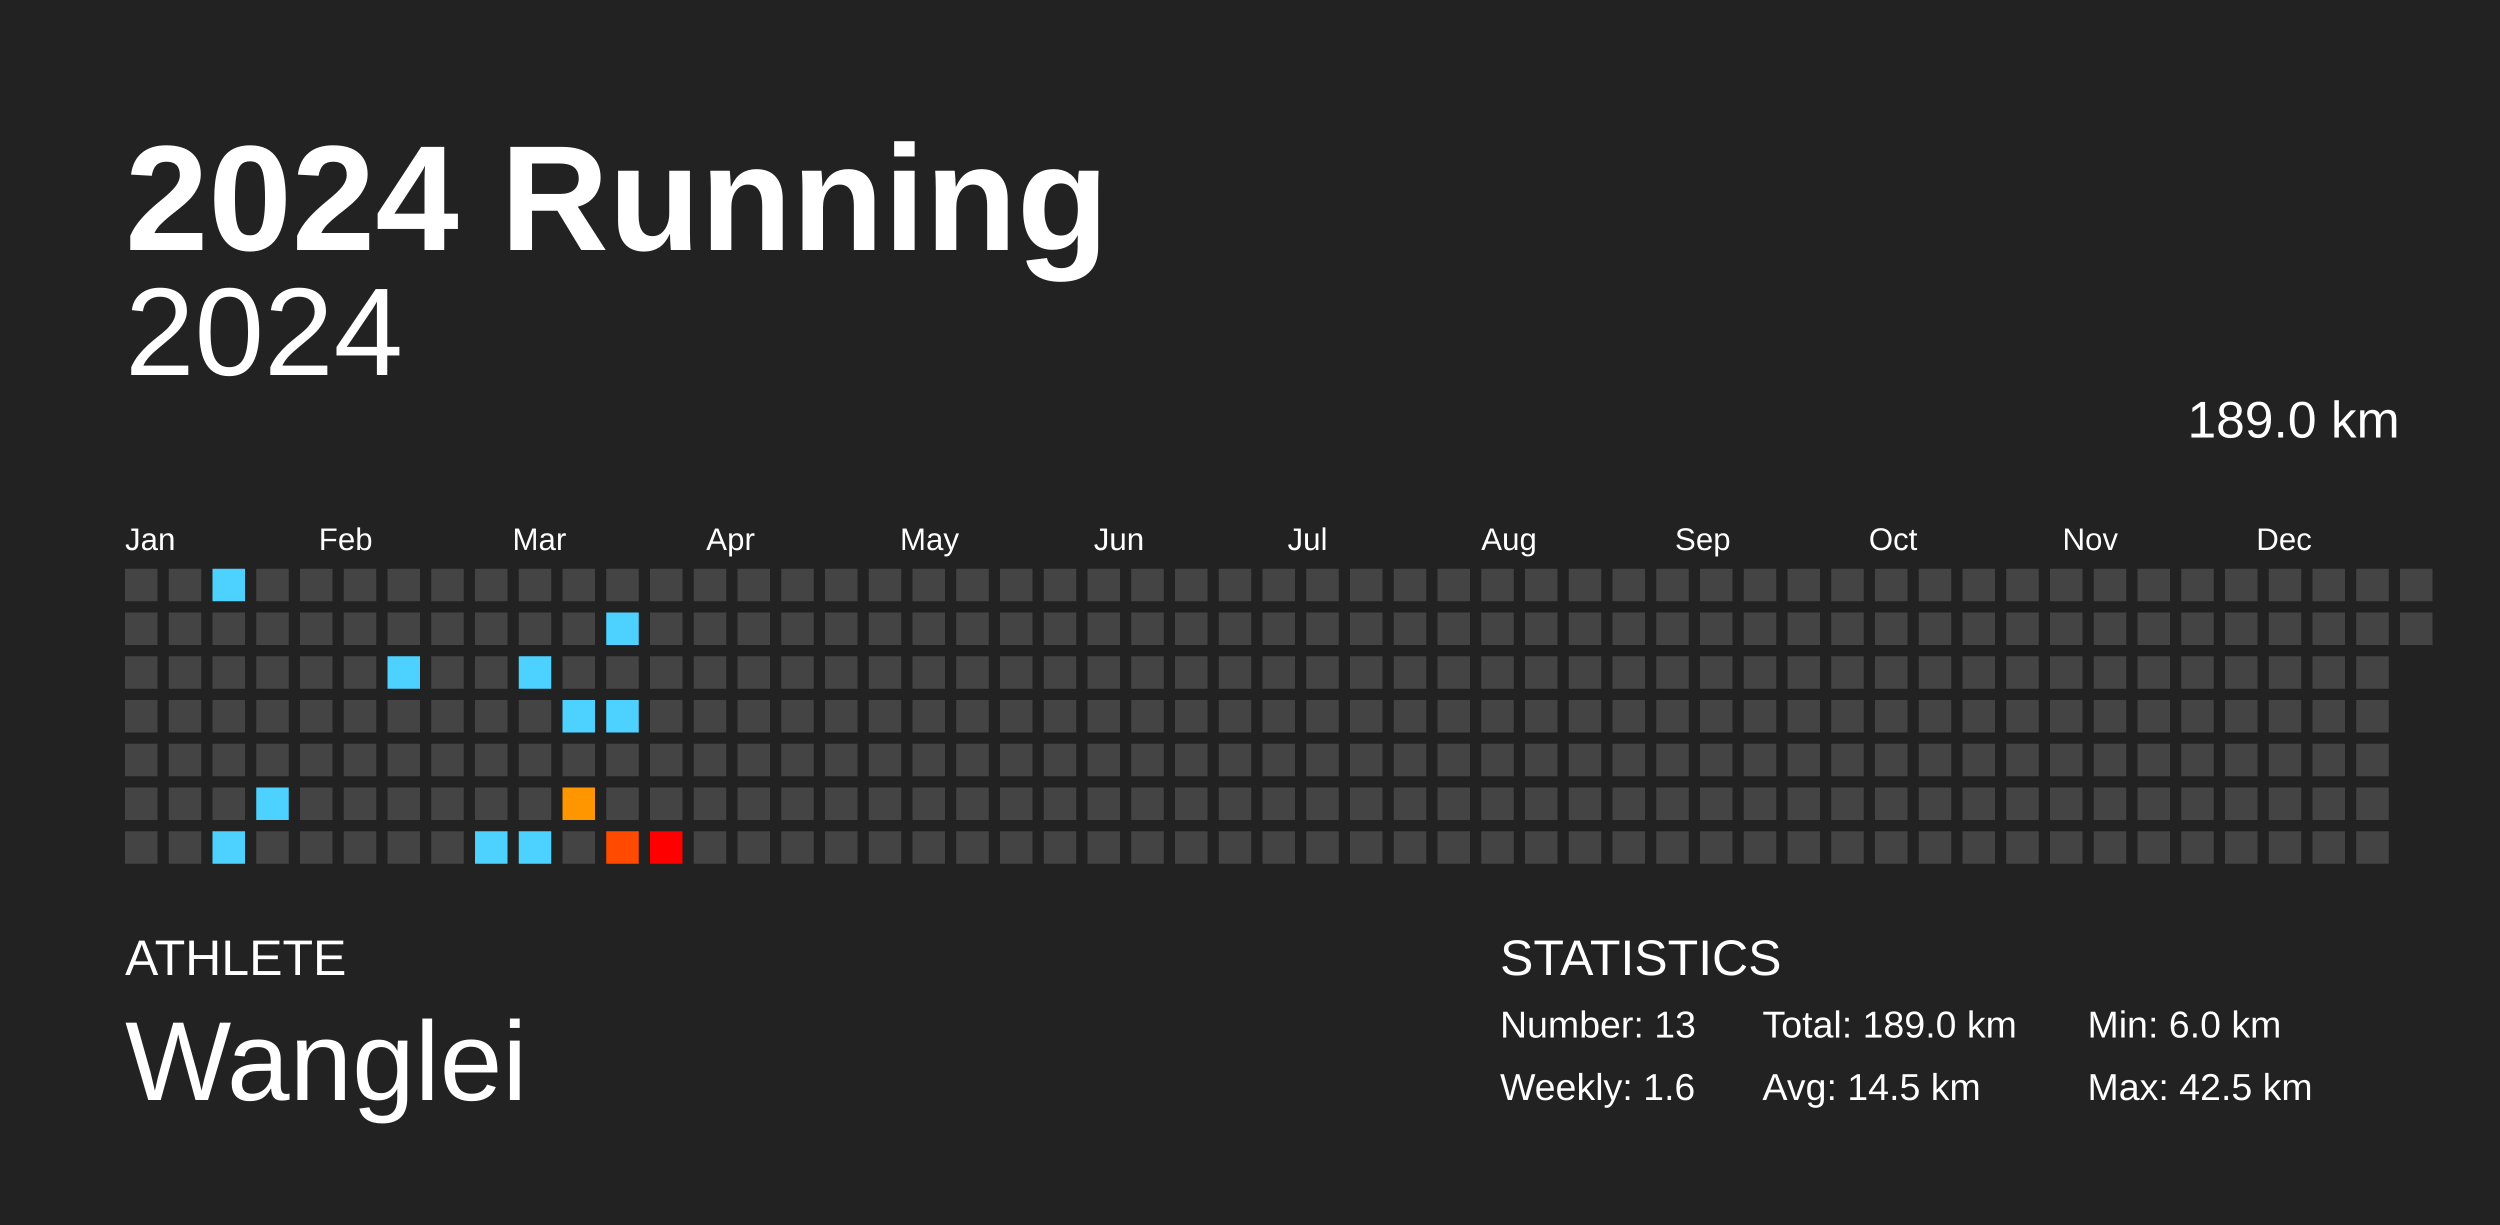
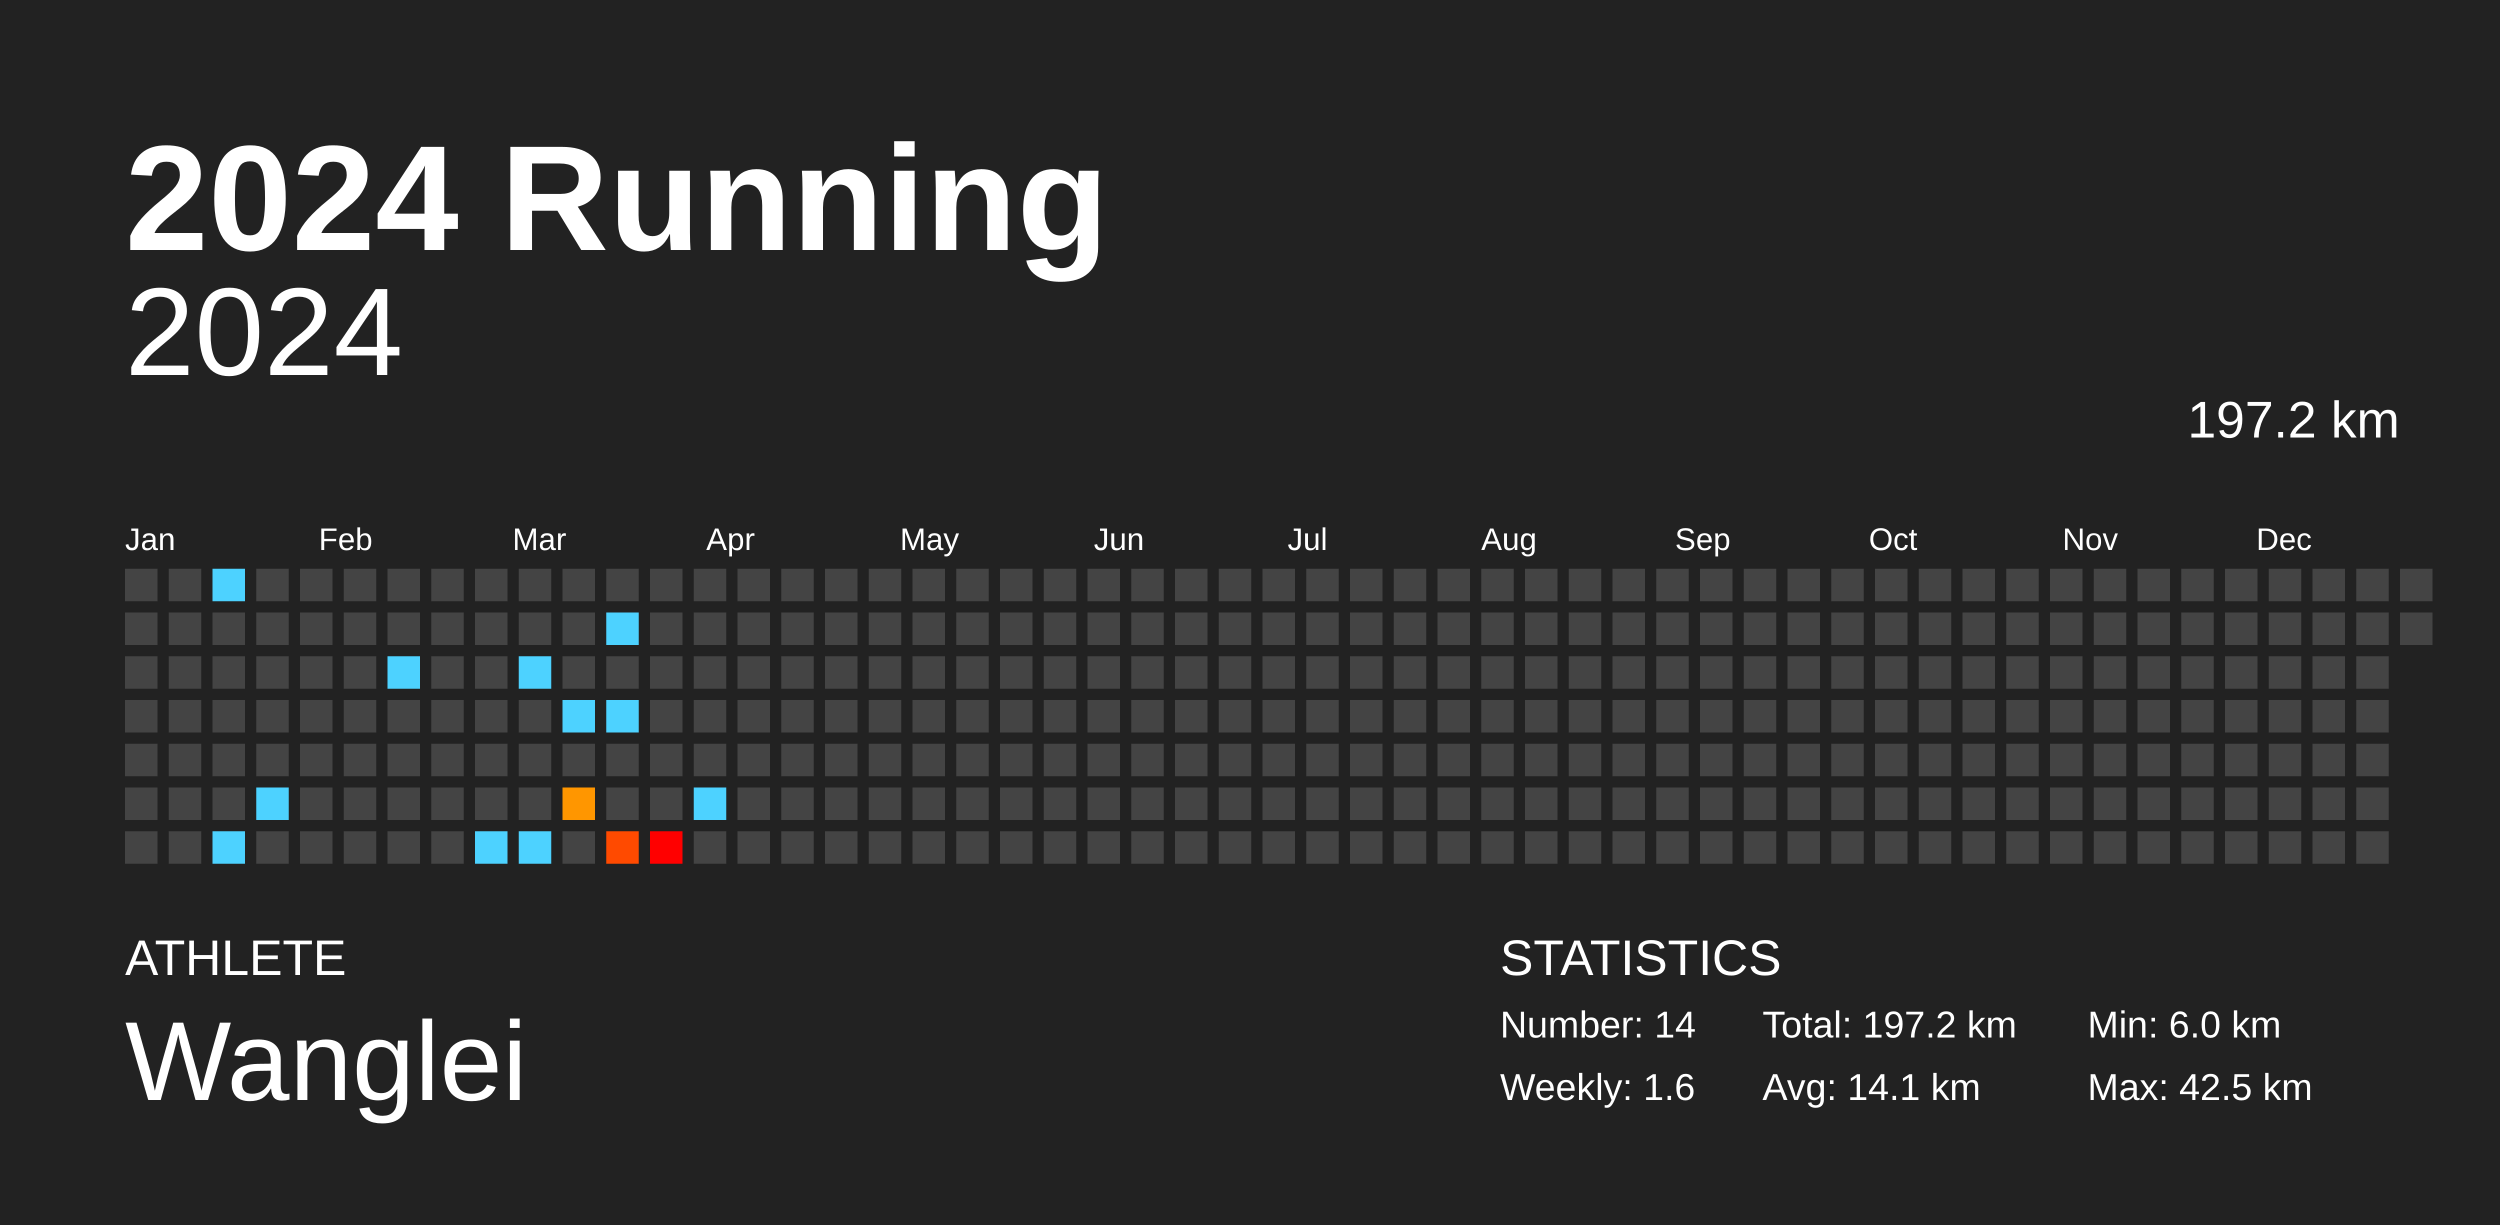
<svg xmlns="http://www.w3.org/2000/svg" baseProfile="full" height="98mm" version="1.1" viewBox="0,0,200,98" width="200mm">
  <defs />
  <rect fill="#222222" height="98" width="200" x="0" y="0" />
  <text fill="#FFFFFF" style="font-size:12px; font-family:Arial; font-weight:bold;" x="10" y="20">2024 Running</text>
  <text fill="#FFFFFF" style="font-size:4px; font-family:Arial" x="10" y="78">ATHLETE</text>
  <text fill="#FFFFFF" style="font-size:9px; font-family:Arial" x="10" y="88">Wanglei</text>
  <text fill="#FFFFFF" style="font-size:4px; font-family:Arial" x="120" y="78">STATISTICS</text>
-   <text fill="#FFFFFF" style="font-size:3px; font-family:Arial" x="120" y="83">Number: 13</text>
+   <text fill="#FFFFFF" style="font-size:3px; font-family:Arial" x="120" y="83">Number: 14</text>
  <text fill="#FFFFFF" style="font-size:3px; font-family:Arial" x="120" y="88">Weekly: 1.6</text>
-   <text fill="#FFFFFF" style="font-size:3px; font-family:Arial" x="141" y="83">Total: 189.0 km</text>
-   <text fill="#FFFFFF" style="font-size:3px; font-family:Arial" x="141" y="88">Avg: 14.5 km</text>
+   <text fill="#FFFFFF" style="font-size:3px; font-family:Arial" x="141" y="83">Total: 197.2 km</text>
+   <text fill="#FFFFFF" style="font-size:3px; font-family:Arial" x="141" y="88">Avg: 14.1 km</text>
  <text fill="#FFFFFF" style="font-size:3px; font-family:Arial" x="167" y="83">Min: 6.0 km</text>
  <text fill="#FFFFFF" style="font-size:3px; font-family:Arial" x="167" y="88">Max: 42.5 km</text>
  <text alignment-baseline="hanging" fill="#FFFFFF" style="font-size:10.0px; font-family:Arial;" x="10" y="30">2024</text>
-   <text alignment-baseline="hanging" fill="#FFFFFF" style="font-size:4.125px; font-family:Arial;" x="175" y="35">189.0 km</text>
+   <text alignment-baseline="hanging" fill="#FFFFFF" style="font-size:4.125px; font-family:Arial;" x="175" y="35">197.2 km</text>
  <text fill="#FFFFFF" style="font-size:2.5px; font-family:Arial" x="10.0" y="44">Jan</text>
  <text fill="#FFFFFF" style="font-size:2.5px; font-family:Arial" x="25.5" y="44">Feb</text>
  <text fill="#FFFFFF" style="font-size:2.5px; font-family:Arial" x="41.0" y="44">Mar</text>
  <text fill="#FFFFFF" style="font-size:2.5px; font-family:Arial" x="56.5" y="44">Apr</text>
  <text fill="#FFFFFF" style="font-size:2.5px; font-family:Arial" x="72.0" y="44">May</text>
  <text fill="#FFFFFF" style="font-size:2.5px; font-family:Arial" x="87.5" y="44">Jun</text>
  <text fill="#FFFFFF" style="font-size:2.5px; font-family:Arial" x="103.0" y="44">Jul</text>
  <text fill="#FFFFFF" style="font-size:2.5px; font-family:Arial" x="118.5" y="44">Aug</text>
  <text fill="#FFFFFF" style="font-size:2.5px; font-family:Arial" x="134.0" y="44">Sep</text>
  <text fill="#FFFFFF" style="font-size:2.5px; font-family:Arial" x="149.5" y="44">Oct</text>
  <text fill="#FFFFFF" style="font-size:2.5px; font-family:Arial" x="165.0" y="44">Nov</text>
  <text fill="#FFFFFF" style="font-size:2.5px; font-family:Arial" x="180.5" y="44">Dec</text>
  <rect fill="#444444" height="2.6" width="2.6" x="10.0" y="45.5" />
  <rect fill="#444444" height="2.6" width="2.6" x="10.0" y="49.0" />
  <rect fill="#444444" height="2.6" width="2.6" x="10.0" y="52.5" />
  <rect fill="#444444" height="2.6" width="2.6" x="10.0" y="56.0" />
  <rect fill="#444444" height="2.6" width="2.6" x="10.0" y="59.5" />
  <rect fill="#444444" height="2.6" width="2.6" x="10.0" y="63.0" />
  <rect fill="#444444" height="2.6" width="2.6" x="10.0" y="66.5" />
  <rect fill="#444444" height="2.6" width="2.6" x="13.5" y="45.5" />
  <rect fill="#444444" height="2.6" width="2.6" x="13.5" y="49.0" />
  <rect fill="#444444" height="2.6" width="2.6" x="13.5" y="52.5" />
  <rect fill="#444444" height="2.6" width="2.6" x="13.5" y="56.0" />
  <rect fill="#444444" height="2.6" width="2.6" x="13.5" y="59.5" />
  <rect fill="#444444" height="2.6" width="2.6" x="13.5" y="63.0" />
  <rect fill="#444444" height="2.6" width="2.6" x="13.5" y="66.5" />
  <rect fill="#4dd2ff" height="2.6" width="2.6" x="17.0" y="45.5" />
  <rect fill="#444444" height="2.6" width="2.6" x="17.0" y="49.0" />
  <rect fill="#444444" height="2.6" width="2.6" x="17.0" y="52.5" />
  <rect fill="#444444" height="2.6" width="2.6" x="17.0" y="56.0" />
  <rect fill="#444444" height="2.6" width="2.6" x="17.0" y="59.5" />
  <rect fill="#444444" height="2.6" width="2.6" x="17.0" y="63.0" />
  <rect fill="#4dd2ff" height="2.6" width="2.6" x="17.0" y="66.5" />
  <rect fill="#444444" height="2.6" width="2.6" x="20.5" y="45.5" />
  <rect fill="#444444" height="2.6" width="2.6" x="20.5" y="49.0" />
  <rect fill="#444444" height="2.6" width="2.6" x="20.5" y="52.5" />
  <rect fill="#444444" height="2.6" width="2.6" x="20.5" y="56.0" />
  <rect fill="#444444" height="2.6" width="2.6" x="20.5" y="59.5" />
  <rect fill="#4dd2ff" height="2.6" width="2.6" x="20.5" y="63.0" />
  <rect fill="#444444" height="2.6" width="2.6" x="20.5" y="66.5" />
  <rect fill="#444444" height="2.6" width="2.6" x="24.0" y="45.5" />
  <rect fill="#444444" height="2.6" width="2.6" x="24.0" y="49.0" />
  <rect fill="#444444" height="2.6" width="2.6" x="24.0" y="52.5" />
  <rect fill="#444444" height="2.6" width="2.6" x="24.0" y="56.0" />
  <rect fill="#444444" height="2.6" width="2.6" x="24.0" y="59.5" />
  <rect fill="#444444" height="2.6" width="2.6" x="24.0" y="63.0" />
  <rect fill="#444444" height="2.6" width="2.6" x="24.0" y="66.5" />
  <rect fill="#444444" height="2.6" width="2.6" x="27.5" y="45.5" />
  <rect fill="#444444" height="2.6" width="2.6" x="27.5" y="49.0" />
  <rect fill="#444444" height="2.6" width="2.6" x="27.5" y="52.5" />
  <rect fill="#444444" height="2.6" width="2.6" x="27.5" y="56.0" />
  <rect fill="#444444" height="2.6" width="2.6" x="27.5" y="59.5" />
  <rect fill="#444444" height="2.6" width="2.6" x="27.5" y="63.0" />
  <rect fill="#444444" height="2.6" width="2.6" x="27.5" y="66.5" />
  <rect fill="#444444" height="2.6" width="2.6" x="31.0" y="45.5" />
  <rect fill="#444444" height="2.6" width="2.6" x="31.0" y="49.0" />
  <rect fill="#4dd2ff" height="2.6" width="2.6" x="31.0" y="52.5" />
  <rect fill="#444444" height="2.6" width="2.6" x="31.0" y="56.0" />
  <rect fill="#444444" height="2.6" width="2.6" x="31.0" y="59.5" />
  <rect fill="#444444" height="2.6" width="2.6" x="31.0" y="63.0" />
  <rect fill="#444444" height="2.6" width="2.6" x="31.0" y="66.5" />
  <rect fill="#444444" height="2.6" width="2.6" x="34.5" y="45.5" />
  <rect fill="#444444" height="2.6" width="2.6" x="34.5" y="49.0" />
  <rect fill="#444444" height="2.6" width="2.6" x="34.5" y="52.5" />
  <rect fill="#444444" height="2.6" width="2.6" x="34.5" y="56.0" />
  <rect fill="#444444" height="2.6" width="2.6" x="34.5" y="59.5" />
  <rect fill="#444444" height="2.6" width="2.6" x="34.5" y="63.0" />
  <rect fill="#444444" height="2.6" width="2.6" x="34.5" y="66.5" />
  <rect fill="#444444" height="2.6" width="2.6" x="38.0" y="45.5" />
  <rect fill="#444444" height="2.6" width="2.6" x="38.0" y="49.0" />
  <rect fill="#444444" height="2.6" width="2.6" x="38.0" y="52.5" />
  <rect fill="#444444" height="2.6" width="2.6" x="38.0" y="56.0" />
  <rect fill="#444444" height="2.6" width="2.6" x="38.0" y="59.5" />
  <rect fill="#444444" height="2.6" width="2.6" x="38.0" y="63.0" />
  <rect fill="#4dd2ff" height="2.6" width="2.6" x="38.0" y="66.5" />
  <rect fill="#444444" height="2.6" width="2.6" x="41.5" y="45.5" />
  <rect fill="#444444" height="2.6" width="2.6" x="41.5" y="49.0" />
  <rect fill="#4dd2ff" height="2.6" width="2.6" x="41.5" y="52.5" />
  <rect fill="#444444" height="2.6" width="2.6" x="41.5" y="56.0" />
  <rect fill="#444444" height="2.6" width="2.6" x="41.5" y="59.5" />
  <rect fill="#444444" height="2.6" width="2.6" x="41.5" y="63.0" />
  <rect fill="#4dd2ff" height="2.6" width="2.6" x="41.5" y="66.5" />
  <rect fill="#444444" height="2.6" width="2.6" x="45.0" y="45.5" />
  <rect fill="#444444" height="2.6" width="2.6" x="45.0" y="49.0" />
  <rect fill="#444444" height="2.6" width="2.6" x="45.0" y="52.5" />
  <rect fill="#4dd2ff" height="2.6" width="2.6" x="45.0" y="56.0" />
  <rect fill="#444444" height="2.6" width="2.6" x="45.0" y="59.5" />
  <rect fill="#ff9600" height="2.6" width="2.6" x="45.0" y="63.0" />
  <rect fill="#444444" height="2.6" width="2.6" x="45.0" y="66.5" />
  <rect fill="#444444" height="2.6" width="2.6" x="48.5" y="45.5" />
  <rect fill="#4dd2ff" height="2.6" width="2.6" x="48.5" y="49.0" />
  <rect fill="#444444" height="2.6" width="2.6" x="48.5" y="52.5" />
  <rect fill="#4dd2ff" height="2.6" width="2.6" x="48.5" y="56.0" />
  <rect fill="#444444" height="2.6" width="2.6" x="48.5" y="59.5" />
  <rect fill="#444444" height="2.6" width="2.6" x="48.5" y="63.0" />
  <rect fill="#ff4a00" height="2.6" width="2.6" x="48.5" y="66.5" />
  <rect fill="#444444" height="2.6" width="2.6" x="52.0" y="45.5" />
  <rect fill="#444444" height="2.6" width="2.6" x="52.0" y="49.0" />
  <rect fill="#444444" height="2.6" width="2.6" x="52.0" y="52.5" />
  <rect fill="#444444" height="2.6" width="2.6" x="52.0" y="56.0" />
  <rect fill="#444444" height="2.6" width="2.6" x="52.0" y="59.5" />
  <rect fill="#444444" height="2.6" width="2.6" x="52.0" y="63.0" />
  <rect fill="red" height="2.6" width="2.6" x="52.0" y="66.5" />
  <rect fill="#444444" height="2.6" width="2.6" x="55.5" y="45.5" />
  <rect fill="#444444" height="2.6" width="2.6" x="55.5" y="49.0" />
  <rect fill="#444444" height="2.6" width="2.6" x="55.5" y="52.5" />
  <rect fill="#444444" height="2.6" width="2.6" x="55.5" y="56.0" />
  <rect fill="#444444" height="2.6" width="2.6" x="55.5" y="59.5" />
-   <rect fill="#444444" height="2.6" width="2.6" x="55.5" y="63.0" />
+   <rect fill="#4dd2ff" height="2.6" width="2.6" x="55.5" y="63.0" />
  <rect fill="#444444" height="2.6" width="2.6" x="55.5" y="66.5" />
  <rect fill="#444444" height="2.6" width="2.6" x="59.0" y="45.5" />
  <rect fill="#444444" height="2.6" width="2.6" x="59.0" y="49.0" />
  <rect fill="#444444" height="2.6" width="2.6" x="59.0" y="52.5" />
  <rect fill="#444444" height="2.6" width="2.6" x="59.0" y="56.0" />
  <rect fill="#444444" height="2.6" width="2.6" x="59.0" y="59.5" />
  <rect fill="#444444" height="2.6" width="2.6" x="59.0" y="63.0" />
  <rect fill="#444444" height="2.6" width="2.6" x="59.0" y="66.5" />
  <rect fill="#444444" height="2.6" width="2.6" x="62.5" y="45.5" />
  <rect fill="#444444" height="2.6" width="2.6" x="62.5" y="49.0" />
  <rect fill="#444444" height="2.6" width="2.6" x="62.5" y="52.5" />
  <rect fill="#444444" height="2.6" width="2.6" x="62.5" y="56.0" />
  <rect fill="#444444" height="2.6" width="2.6" x="62.5" y="59.5" />
  <rect fill="#444444" height="2.6" width="2.6" x="62.5" y="63.0" />
  <rect fill="#444444" height="2.6" width="2.6" x="62.5" y="66.5" />
  <rect fill="#444444" height="2.6" width="2.6" x="66.0" y="45.5" />
  <rect fill="#444444" height="2.6" width="2.6" x="66.0" y="49.0" />
  <rect fill="#444444" height="2.6" width="2.6" x="66.0" y="52.5" />
  <rect fill="#444444" height="2.6" width="2.6" x="66.0" y="56.0" />
  <rect fill="#444444" height="2.6" width="2.6" x="66.0" y="59.5" />
  <rect fill="#444444" height="2.6" width="2.6" x="66.0" y="63.0" />
  <rect fill="#444444" height="2.6" width="2.6" x="66.0" y="66.5" />
  <rect fill="#444444" height="2.6" width="2.6" x="69.5" y="45.5" />
  <rect fill="#444444" height="2.6" width="2.6" x="69.5" y="49.0" />
  <rect fill="#444444" height="2.6" width="2.6" x="69.5" y="52.5" />
  <rect fill="#444444" height="2.6" width="2.6" x="69.5" y="56.0" />
  <rect fill="#444444" height="2.6" width="2.6" x="69.5" y="59.5" />
  <rect fill="#444444" height="2.6" width="2.6" x="69.5" y="63.0" />
  <rect fill="#444444" height="2.6" width="2.6" x="69.5" y="66.5" />
  <rect fill="#444444" height="2.6" width="2.6" x="73.0" y="45.5" />
  <rect fill="#444444" height="2.6" width="2.6" x="73.0" y="49.0" />
  <rect fill="#444444" height="2.6" width="2.6" x="73.0" y="52.5" />
  <rect fill="#444444" height="2.6" width="2.6" x="73.0" y="56.0" />
  <rect fill="#444444" height="2.6" width="2.6" x="73.0" y="59.5" />
  <rect fill="#444444" height="2.6" width="2.6" x="73.0" y="63.0" />
  <rect fill="#444444" height="2.6" width="2.6" x="73.0" y="66.5" />
  <rect fill="#444444" height="2.6" width="2.6" x="76.5" y="45.5" />
  <rect fill="#444444" height="2.6" width="2.6" x="76.5" y="49.0" />
  <rect fill="#444444" height="2.6" width="2.6" x="76.5" y="52.5" />
  <rect fill="#444444" height="2.6" width="2.6" x="76.5" y="56.0" />
  <rect fill="#444444" height="2.6" width="2.6" x="76.5" y="59.5" />
  <rect fill="#444444" height="2.6" width="2.6" x="76.5" y="63.0" />
  <rect fill="#444444" height="2.6" width="2.6" x="76.5" y="66.5" />
  <rect fill="#444444" height="2.6" width="2.6" x="80.0" y="45.5" />
  <rect fill="#444444" height="2.6" width="2.6" x="80.0" y="49.0" />
  <rect fill="#444444" height="2.6" width="2.6" x="80.0" y="52.5" />
  <rect fill="#444444" height="2.6" width="2.6" x="80.0" y="56.0" />
  <rect fill="#444444" height="2.6" width="2.6" x="80.0" y="59.5" />
  <rect fill="#444444" height="2.6" width="2.6" x="80.0" y="63.0" />
  <rect fill="#444444" height="2.6" width="2.6" x="80.0" y="66.5" />
  <rect fill="#444444" height="2.6" width="2.6" x="83.5" y="45.5" />
  <rect fill="#444444" height="2.6" width="2.6" x="83.5" y="49.0" />
  <rect fill="#444444" height="2.6" width="2.6" x="83.5" y="52.5" />
  <rect fill="#444444" height="2.6" width="2.6" x="83.5" y="56.0" />
  <rect fill="#444444" height="2.6" width="2.6" x="83.5" y="59.5" />
  <rect fill="#444444" height="2.6" width="2.6" x="83.5" y="63.0" />
  <rect fill="#444444" height="2.6" width="2.6" x="83.5" y="66.5" />
  <rect fill="#444444" height="2.6" width="2.6" x="87.0" y="45.5" />
  <rect fill="#444444" height="2.6" width="2.6" x="87.0" y="49.0" />
  <rect fill="#444444" height="2.6" width="2.6" x="87.0" y="52.5" />
  <rect fill="#444444" height="2.6" width="2.6" x="87.0" y="56.0" />
  <rect fill="#444444" height="2.6" width="2.6" x="87.0" y="59.5" />
  <rect fill="#444444" height="2.6" width="2.6" x="87.0" y="63.0" />
  <rect fill="#444444" height="2.6" width="2.6" x="87.0" y="66.5" />
  <rect fill="#444444" height="2.6" width="2.6" x="90.5" y="45.5" />
  <rect fill="#444444" height="2.6" width="2.6" x="90.5" y="49.0" />
  <rect fill="#444444" height="2.6" width="2.6" x="90.5" y="52.5" />
  <rect fill="#444444" height="2.6" width="2.6" x="90.5" y="56.0" />
  <rect fill="#444444" height="2.6" width="2.6" x="90.5" y="59.5" />
  <rect fill="#444444" height="2.6" width="2.6" x="90.5" y="63.0" />
  <rect fill="#444444" height="2.6" width="2.6" x="90.5" y="66.5" />
  <rect fill="#444444" height="2.6" width="2.6" x="94.0" y="45.5" />
  <rect fill="#444444" height="2.6" width="2.6" x="94.0" y="49.0" />
  <rect fill="#444444" height="2.6" width="2.6" x="94.0" y="52.5" />
  <rect fill="#444444" height="2.6" width="2.6" x="94.0" y="56.0" />
  <rect fill="#444444" height="2.6" width="2.6" x="94.0" y="59.5" />
  <rect fill="#444444" height="2.6" width="2.6" x="94.0" y="63.0" />
  <rect fill="#444444" height="2.6" width="2.6" x="94.0" y="66.5" />
  <rect fill="#444444" height="2.6" width="2.6" x="97.5" y="45.5" />
  <rect fill="#444444" height="2.6" width="2.6" x="97.5" y="49.0" />
  <rect fill="#444444" height="2.6" width="2.6" x="97.5" y="52.5" />
  <rect fill="#444444" height="2.6" width="2.6" x="97.5" y="56.0" />
  <rect fill="#444444" height="2.6" width="2.6" x="97.5" y="59.5" />
  <rect fill="#444444" height="2.6" width="2.6" x="97.5" y="63.0" />
  <rect fill="#444444" height="2.6" width="2.6" x="97.5" y="66.5" />
  <rect fill="#444444" height="2.6" width="2.6" x="101.0" y="45.5" />
  <rect fill="#444444" height="2.6" width="2.6" x="101.0" y="49.0" />
  <rect fill="#444444" height="2.6" width="2.6" x="101.0" y="52.5" />
  <rect fill="#444444" height="2.6" width="2.6" x="101.0" y="56.0" />
  <rect fill="#444444" height="2.6" width="2.6" x="101.0" y="59.5" />
  <rect fill="#444444" height="2.6" width="2.6" x="101.0" y="63.0" />
  <rect fill="#444444" height="2.6" width="2.6" x="101.0" y="66.5" />
  <rect fill="#444444" height="2.6" width="2.6" x="104.5" y="45.5" />
  <rect fill="#444444" height="2.6" width="2.6" x="104.5" y="49.0" />
  <rect fill="#444444" height="2.6" width="2.6" x="104.5" y="52.5" />
  <rect fill="#444444" height="2.6" width="2.6" x="104.5" y="56.0" />
  <rect fill="#444444" height="2.6" width="2.6" x="104.5" y="59.5" />
  <rect fill="#444444" height="2.6" width="2.6" x="104.5" y="63.0" />
  <rect fill="#444444" height="2.6" width="2.6" x="104.5" y="66.5" />
  <rect fill="#444444" height="2.6" width="2.6" x="108.0" y="45.5" />
  <rect fill="#444444" height="2.6" width="2.6" x="108.0" y="49.0" />
  <rect fill="#444444" height="2.6" width="2.6" x="108.0" y="52.5" />
  <rect fill="#444444" height="2.6" width="2.6" x="108.0" y="56.0" />
  <rect fill="#444444" height="2.6" width="2.6" x="108.0" y="59.5" />
  <rect fill="#444444" height="2.6" width="2.6" x="108.0" y="63.0" />
  <rect fill="#444444" height="2.6" width="2.6" x="108.0" y="66.5" />
  <rect fill="#444444" height="2.6" width="2.6" x="111.5" y="45.5" />
  <rect fill="#444444" height="2.6" width="2.6" x="111.5" y="49.0" />
  <rect fill="#444444" height="2.6" width="2.6" x="111.5" y="52.5" />
  <rect fill="#444444" height="2.6" width="2.6" x="111.5" y="56.0" />
  <rect fill="#444444" height="2.6" width="2.6" x="111.5" y="59.5" />
  <rect fill="#444444" height="2.6" width="2.6" x="111.5" y="63.0" />
  <rect fill="#444444" height="2.6" width="2.6" x="111.5" y="66.5" />
  <rect fill="#444444" height="2.6" width="2.6" x="115.0" y="45.5" />
  <rect fill="#444444" height="2.6" width="2.6" x="115.0" y="49.0" />
  <rect fill="#444444" height="2.6" width="2.6" x="115.0" y="52.5" />
  <rect fill="#444444" height="2.6" width="2.6" x="115.0" y="56.0" />
  <rect fill="#444444" height="2.6" width="2.6" x="115.0" y="59.5" />
  <rect fill="#444444" height="2.6" width="2.6" x="115.0" y="63.0" />
  <rect fill="#444444" height="2.6" width="2.6" x="115.0" y="66.5" />
  <rect fill="#444444" height="2.6" width="2.6" x="118.5" y="45.5" />
  <rect fill="#444444" height="2.6" width="2.6" x="118.5" y="49.0" />
  <rect fill="#444444" height="2.6" width="2.6" x="118.5" y="52.5" />
  <rect fill="#444444" height="2.6" width="2.6" x="118.5" y="56.0" />
  <rect fill="#444444" height="2.6" width="2.6" x="118.5" y="59.5" />
  <rect fill="#444444" height="2.6" width="2.6" x="118.5" y="63.0" />
  <rect fill="#444444" height="2.6" width="2.6" x="118.5" y="66.5" />
  <rect fill="#444444" height="2.6" width="2.6" x="122.0" y="45.5" />
  <rect fill="#444444" height="2.6" width="2.6" x="122.0" y="49.0" />
  <rect fill="#444444" height="2.6" width="2.6" x="122.0" y="52.5" />
  <rect fill="#444444" height="2.6" width="2.6" x="122.0" y="56.0" />
  <rect fill="#444444" height="2.6" width="2.6" x="122.0" y="59.5" />
  <rect fill="#444444" height="2.6" width="2.6" x="122.0" y="63.0" />
  <rect fill="#444444" height="2.6" width="2.6" x="122.0" y="66.5" />
  <rect fill="#444444" height="2.6" width="2.6" x="125.5" y="45.5" />
  <rect fill="#444444" height="2.6" width="2.6" x="125.5" y="49.0" />
  <rect fill="#444444" height="2.6" width="2.6" x="125.5" y="52.5" />
  <rect fill="#444444" height="2.6" width="2.6" x="125.5" y="56.0" />
  <rect fill="#444444" height="2.6" width="2.6" x="125.5" y="59.5" />
  <rect fill="#444444" height="2.6" width="2.6" x="125.5" y="63.0" />
  <rect fill="#444444" height="2.6" width="2.6" x="125.5" y="66.5" />
  <rect fill="#444444" height="2.6" width="2.6" x="129.0" y="45.5" />
  <rect fill="#444444" height="2.6" width="2.6" x="129.0" y="49.0" />
  <rect fill="#444444" height="2.6" width="2.6" x="129.0" y="52.5" />
  <rect fill="#444444" height="2.6" width="2.6" x="129.0" y="56.0" />
  <rect fill="#444444" height="2.6" width="2.6" x="129.0" y="59.5" />
  <rect fill="#444444" height="2.6" width="2.6" x="129.0" y="63.0" />
  <rect fill="#444444" height="2.6" width="2.6" x="129.0" y="66.5" />
  <rect fill="#444444" height="2.6" width="2.6" x="132.5" y="45.5" />
  <rect fill="#444444" height="2.6" width="2.6" x="132.5" y="49.0" />
  <rect fill="#444444" height="2.6" width="2.6" x="132.5" y="52.5" />
  <rect fill="#444444" height="2.6" width="2.6" x="132.5" y="56.0" />
  <rect fill="#444444" height="2.6" width="2.6" x="132.5" y="59.5" />
  <rect fill="#444444" height="2.6" width="2.6" x="132.5" y="63.0" />
  <rect fill="#444444" height="2.6" width="2.6" x="132.5" y="66.5" />
  <rect fill="#444444" height="2.6" width="2.6" x="136.0" y="45.5" />
  <rect fill="#444444" height="2.6" width="2.6" x="136.0" y="49.0" />
  <rect fill="#444444" height="2.6" width="2.6" x="136.0" y="52.5" />
  <rect fill="#444444" height="2.6" width="2.6" x="136.0" y="56.0" />
  <rect fill="#444444" height="2.6" width="2.6" x="136.0" y="59.5" />
  <rect fill="#444444" height="2.6" width="2.6" x="136.0" y="63.0" />
  <rect fill="#444444" height="2.6" width="2.6" x="136.0" y="66.5" />
  <rect fill="#444444" height="2.6" width="2.6" x="139.5" y="45.5" />
  <rect fill="#444444" height="2.6" width="2.6" x="139.5" y="49.0" />
  <rect fill="#444444" height="2.6" width="2.6" x="139.5" y="52.5" />
  <rect fill="#444444" height="2.6" width="2.6" x="139.5" y="56.0" />
  <rect fill="#444444" height="2.6" width="2.6" x="139.5" y="59.5" />
  <rect fill="#444444" height="2.6" width="2.6" x="139.5" y="63.0" />
  <rect fill="#444444" height="2.6" width="2.6" x="139.5" y="66.5" />
  <rect fill="#444444" height="2.6" width="2.6" x="143.0" y="45.5" />
  <rect fill="#444444" height="2.6" width="2.6" x="143.0" y="49.0" />
  <rect fill="#444444" height="2.6" width="2.6" x="143.0" y="52.5" />
  <rect fill="#444444" height="2.6" width="2.6" x="143.0" y="56.0" />
  <rect fill="#444444" height="2.6" width="2.6" x="143.0" y="59.5" />
  <rect fill="#444444" height="2.6" width="2.6" x="143.0" y="63.0" />
  <rect fill="#444444" height="2.6" width="2.6" x="143.0" y="66.5" />
  <rect fill="#444444" height="2.6" width="2.6" x="146.5" y="45.5" />
  <rect fill="#444444" height="2.6" width="2.6" x="146.5" y="49.0" />
  <rect fill="#444444" height="2.6" width="2.6" x="146.5" y="52.5" />
  <rect fill="#444444" height="2.6" width="2.6" x="146.5" y="56.0" />
  <rect fill="#444444" height="2.6" width="2.6" x="146.5" y="59.5" />
  <rect fill="#444444" height="2.6" width="2.6" x="146.5" y="63.0" />
  <rect fill="#444444" height="2.6" width="2.6" x="146.5" y="66.5" />
  <rect fill="#444444" height="2.6" width="2.6" x="150.0" y="45.5" />
  <rect fill="#444444" height="2.6" width="2.6" x="150.0" y="49.0" />
  <rect fill="#444444" height="2.6" width="2.6" x="150.0" y="52.5" />
  <rect fill="#444444" height="2.6" width="2.6" x="150.0" y="56.0" />
  <rect fill="#444444" height="2.6" width="2.6" x="150.0" y="59.5" />
  <rect fill="#444444" height="2.6" width="2.6" x="150.0" y="63.0" />
  <rect fill="#444444" height="2.6" width="2.6" x="150.0" y="66.5" />
  <rect fill="#444444" height="2.6" width="2.6" x="153.5" y="45.5" />
  <rect fill="#444444" height="2.6" width="2.6" x="153.5" y="49.0" />
  <rect fill="#444444" height="2.6" width="2.6" x="153.5" y="52.5" />
  <rect fill="#444444" height="2.6" width="2.6" x="153.5" y="56.0" />
  <rect fill="#444444" height="2.6" width="2.6" x="153.5" y="59.5" />
  <rect fill="#444444" height="2.6" width="2.6" x="153.5" y="63.0" />
  <rect fill="#444444" height="2.6" width="2.6" x="153.5" y="66.5" />
  <rect fill="#444444" height="2.6" width="2.6" x="157.0" y="45.5" />
  <rect fill="#444444" height="2.6" width="2.6" x="157.0" y="49.0" />
  <rect fill="#444444" height="2.6" width="2.6" x="157.0" y="52.5" />
  <rect fill="#444444" height="2.6" width="2.6" x="157.0" y="56.0" />
  <rect fill="#444444" height="2.6" width="2.6" x="157.0" y="59.5" />
  <rect fill="#444444" height="2.6" width="2.6" x="157.0" y="63.0" />
  <rect fill="#444444" height="2.6" width="2.6" x="157.0" y="66.5" />
  <rect fill="#444444" height="2.6" width="2.6" x="160.5" y="45.5" />
  <rect fill="#444444" height="2.6" width="2.6" x="160.5" y="49.0" />
  <rect fill="#444444" height="2.6" width="2.6" x="160.5" y="52.5" />
  <rect fill="#444444" height="2.6" width="2.6" x="160.5" y="56.0" />
  <rect fill="#444444" height="2.6" width="2.6" x="160.5" y="59.5" />
  <rect fill="#444444" height="2.6" width="2.6" x="160.5" y="63.0" />
  <rect fill="#444444" height="2.6" width="2.6" x="160.5" y="66.5" />
  <rect fill="#444444" height="2.6" width="2.6" x="164.0" y="45.5" />
  <rect fill="#444444" height="2.6" width="2.6" x="164.0" y="49.0" />
  <rect fill="#444444" height="2.6" width="2.6" x="164.0" y="52.5" />
  <rect fill="#444444" height="2.6" width="2.6" x="164.0" y="56.0" />
  <rect fill="#444444" height="2.6" width="2.6" x="164.0" y="59.5" />
  <rect fill="#444444" height="2.6" width="2.6" x="164.0" y="63.0" />
  <rect fill="#444444" height="2.6" width="2.6" x="164.0" y="66.5" />
  <rect fill="#444444" height="2.6" width="2.6" x="167.5" y="45.5" />
  <rect fill="#444444" height="2.6" width="2.6" x="167.5" y="49.0" />
  <rect fill="#444444" height="2.6" width="2.6" x="167.5" y="52.5" />
  <rect fill="#444444" height="2.6" width="2.6" x="167.5" y="56.0" />
  <rect fill="#444444" height="2.6" width="2.6" x="167.5" y="59.5" />
  <rect fill="#444444" height="2.6" width="2.6" x="167.5" y="63.0" />
  <rect fill="#444444" height="2.6" width="2.6" x="167.5" y="66.5" />
  <rect fill="#444444" height="2.6" width="2.6" x="171.0" y="45.5" />
  <rect fill="#444444" height="2.6" width="2.6" x="171.0" y="49.0" />
  <rect fill="#444444" height="2.6" width="2.6" x="171.0" y="52.5" />
  <rect fill="#444444" height="2.6" width="2.6" x="171.0" y="56.0" />
  <rect fill="#444444" height="2.6" width="2.6" x="171.0" y="59.5" />
  <rect fill="#444444" height="2.6" width="2.6" x="171.0" y="63.0" />
  <rect fill="#444444" height="2.6" width="2.6" x="171.0" y="66.5" />
  <rect fill="#444444" height="2.6" width="2.6" x="174.5" y="45.5" />
  <rect fill="#444444" height="2.6" width="2.6" x="174.5" y="49.0" />
  <rect fill="#444444" height="2.6" width="2.6" x="174.5" y="52.5" />
  <rect fill="#444444" height="2.6" width="2.6" x="174.5" y="56.0" />
  <rect fill="#444444" height="2.6" width="2.6" x="174.5" y="59.5" />
  <rect fill="#444444" height="2.6" width="2.6" x="174.5" y="63.0" />
  <rect fill="#444444" height="2.6" width="2.6" x="174.5" y="66.5" />
  <rect fill="#444444" height="2.6" width="2.6" x="178.0" y="45.5" />
  <rect fill="#444444" height="2.6" width="2.6" x="178.0" y="49.0" />
  <rect fill="#444444" height="2.6" width="2.6" x="178.0" y="52.5" />
  <rect fill="#444444" height="2.6" width="2.6" x="178.0" y="56.0" />
  <rect fill="#444444" height="2.6" width="2.6" x="178.0" y="59.5" />
  <rect fill="#444444" height="2.6" width="2.6" x="178.0" y="63.0" />
  <rect fill="#444444" height="2.6" width="2.6" x="178.0" y="66.5" />
  <rect fill="#444444" height="2.6" width="2.6" x="181.5" y="45.5" />
  <rect fill="#444444" height="2.6" width="2.6" x="181.5" y="49.0" />
  <rect fill="#444444" height="2.6" width="2.6" x="181.5" y="52.5" />
  <rect fill="#444444" height="2.6" width="2.6" x="181.5" y="56.0" />
  <rect fill="#444444" height="2.6" width="2.6" x="181.5" y="59.5" />
  <rect fill="#444444" height="2.6" width="2.6" x="181.5" y="63.0" />
  <rect fill="#444444" height="2.6" width="2.6" x="181.5" y="66.5" />
  <rect fill="#444444" height="2.6" width="2.6" x="185.0" y="45.5" />
  <rect fill="#444444" height="2.6" width="2.6" x="185.0" y="49.0" />
  <rect fill="#444444" height="2.6" width="2.6" x="185.0" y="52.5" />
  <rect fill="#444444" height="2.6" width="2.6" x="185.0" y="56.0" />
  <rect fill="#444444" height="2.6" width="2.6" x="185.0" y="59.5" />
  <rect fill="#444444" height="2.6" width="2.6" x="185.0" y="63.0" />
  <rect fill="#444444" height="2.6" width="2.6" x="185.0" y="66.5" />
  <rect fill="#444444" height="2.6" width="2.6" x="188.5" y="45.5" />
  <rect fill="#444444" height="2.6" width="2.6" x="188.5" y="49.0" />
  <rect fill="#444444" height="2.6" width="2.6" x="188.5" y="52.5" />
  <rect fill="#444444" height="2.6" width="2.6" x="188.5" y="56.0" />
  <rect fill="#444444" height="2.6" width="2.6" x="188.5" y="59.5" />
  <rect fill="#444444" height="2.6" width="2.6" x="188.5" y="63.0" />
  <rect fill="#444444" height="2.6" width="2.6" x="188.5" y="66.5" />
  <rect fill="#444444" height="2.6" width="2.6" x="192.0" y="45.5" />
  <rect fill="#444444" height="2.6" width="2.6" x="192.0" y="49.0" />
</svg>
